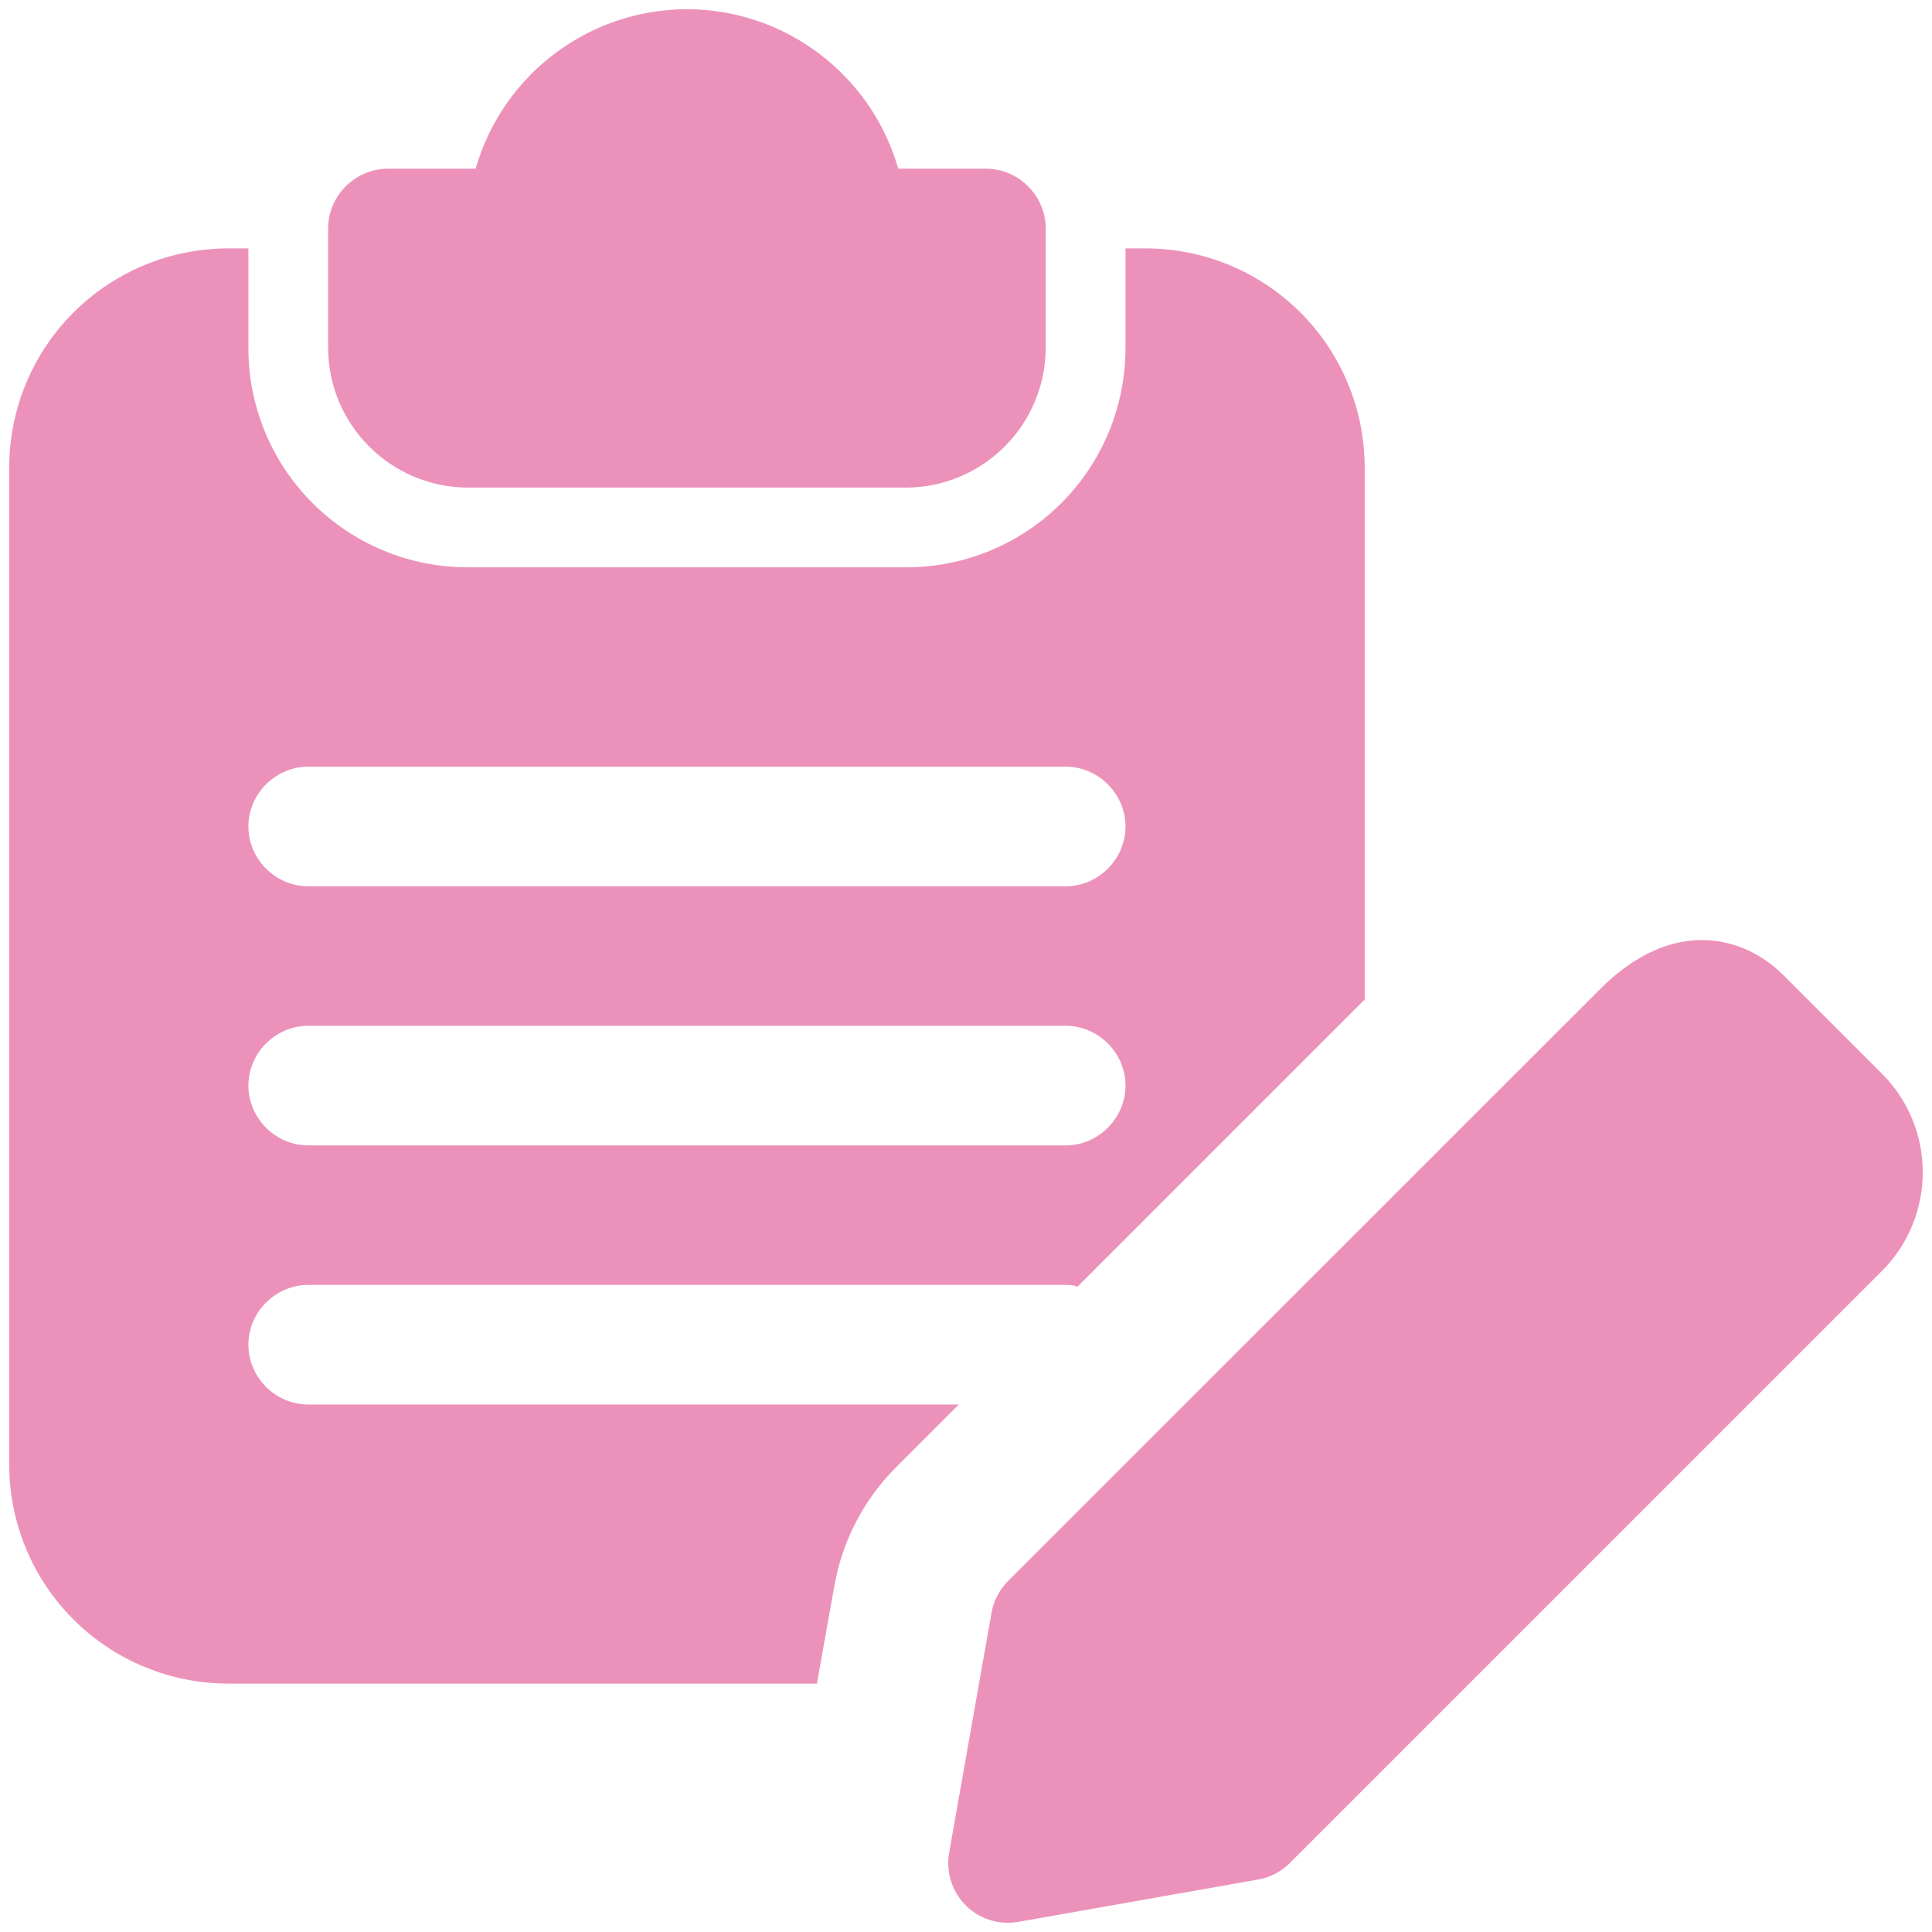
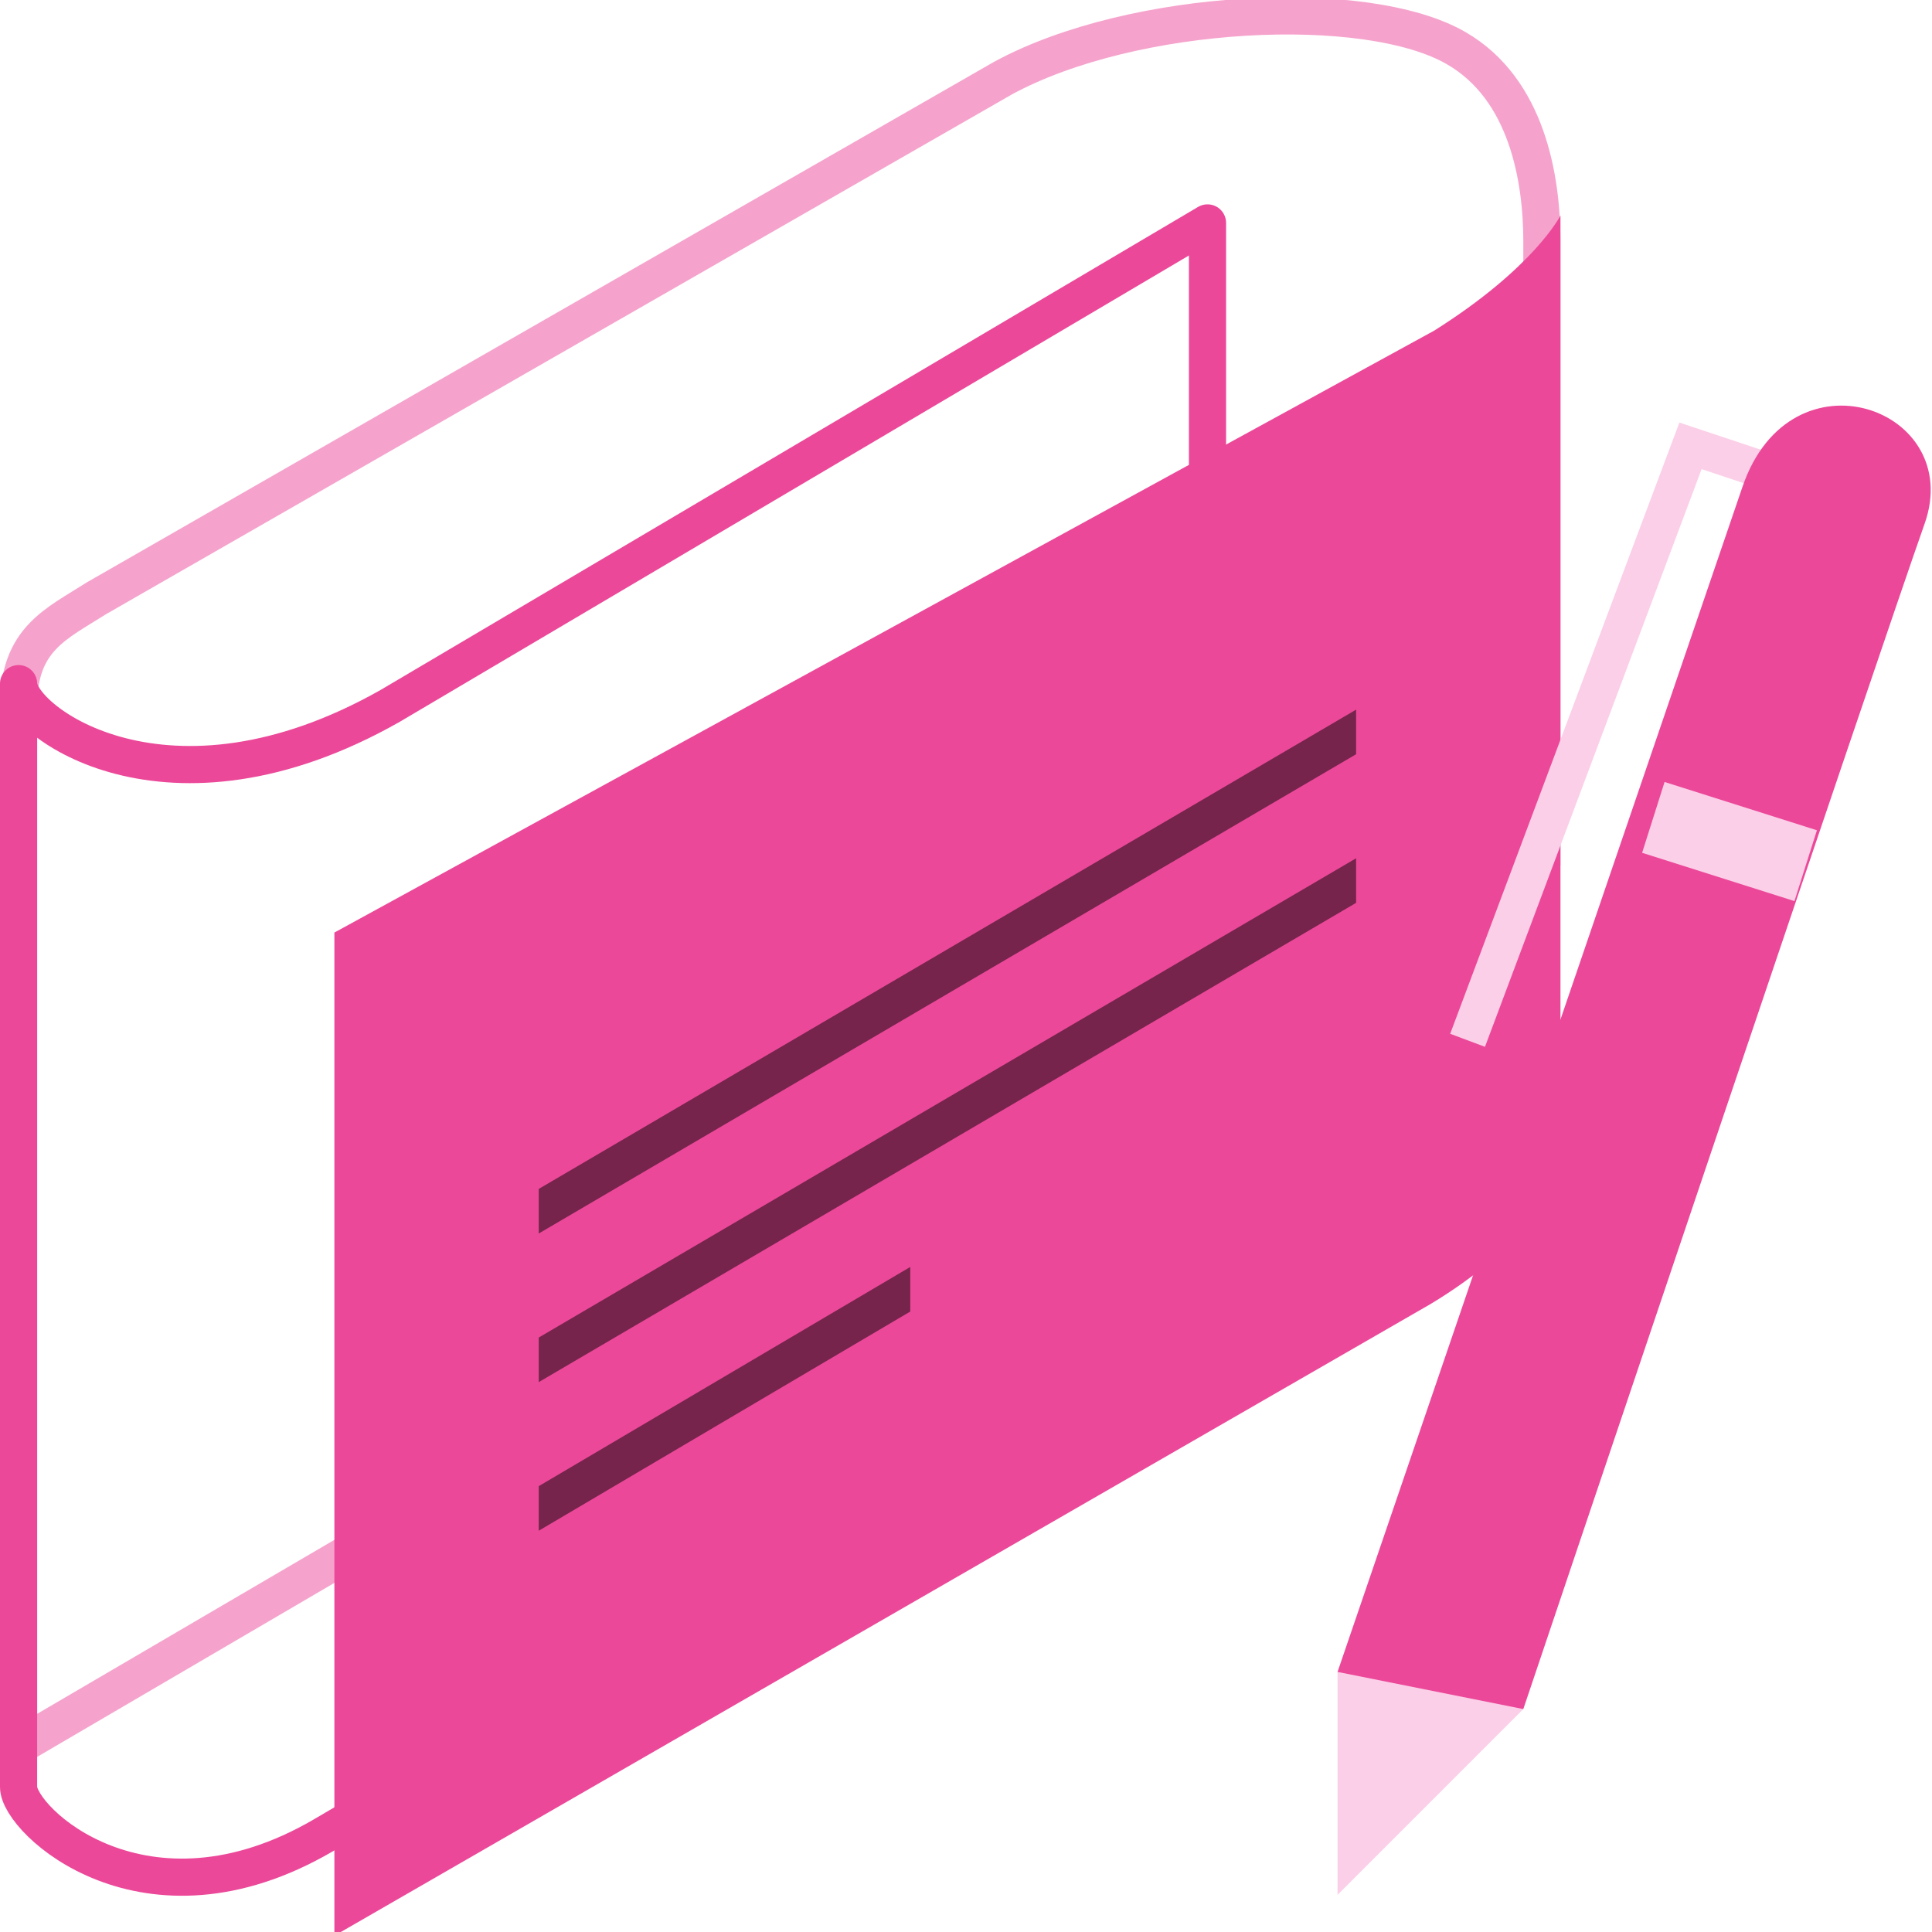
- <svg xmlns="http://www.w3.org/2000/svg" width="42" height="42" viewBox="0 0 42 42" fill="none">
-   <g fill="#db2777" fill-opacity=".5">
-     <path d="M21.433 3.667h-1.906A4.788 4.788 0 0014.933.2a4.788 4.788 0 00-4.593 3.467H8.433c-.71 0-1.3.589-1.3 1.3v2.6a3.048 3.048 0 003.034 3.033H19.7a3.048 3.048 0 003.033-3.033v-2.6c0-.711-.589-1.3-1.3-1.3z" />
-     <path d="M24.9 5.4h-.433v2.167a4.764 4.764 0 01-4.767 4.766h-9.533A4.764 4.764 0 015.4 7.567V5.4h-.433A4.764 4.764 0 00.2 10.167v21.666A4.764 4.764 0 004.967 36.6h12.792l.381-2.132a4.827 4.827 0 011.317-2.548l1.387-1.387H6.7c-.71 0-1.3-.589-1.3-1.3 0-.71.59-1.3 1.3-1.3h16.467c.086 0 .156 0 .242.035h.018l6.24-6.24V10.167A4.764 4.764 0 0024.9 5.4zm-1.733 19.5H6.7c-.71 0-1.3-.59-1.3-1.3 0-.71.59-1.3 1.3-1.3h16.467c.71 0 1.3.59 1.3 1.3 0 .71-.59 1.3-1.3 1.3zm0-5.633H6.7c-.71 0-1.3-.59-1.3-1.3 0-.711.59-1.3 1.3-1.3h16.467c.71 0 1.3.589 1.3 1.3 0 .71-.59 1.3-1.3 1.3zM21.914 41.8a1.297 1.297 0 01-1.28-1.527l.92-5.209c.044-.261.172-.504.36-.693l12.87-12.868c1.58-1.585 3.133-1.157 3.983-.307l2.144 2.144a3.035 3.035 0 010 4.29L28.04 40.5a1.28 1.28 0 01-.693.36l-5.21.92c-.074.013-.15.02-.224.02zm5.208-2.219h.018-.018z" />
+ <svg xmlns="http://www.w3.org/2000/svg" version="1.1" id="docs" x="0px" y="0px" viewBox="0 0 52 52" style="enable-background:new 0 0 52 52;" xml:space="preserve">
+   <style type="text/css">
+ 	.st0{opacity:0.5;fill:none;stroke:#ec4899;enable-background:new    ;}
+ 	.st1{fill:none;stroke:#ec4899;stroke-linecap:round;stroke-linejoin:round;}
+ 	.st2{fill-rule:evenodd;clip-rule:evenodd;fill:#ec4899;}
+ 	.st3{opacity:0.5;fill-rule:evenodd;clip-rule:evenodd;enable-background:new    ;}
+ 	.st4{fill:none;stroke:#fbcfe8;}
+ 	.st5{fill-rule:evenodd;clip-rule:evenodd;fill:#ec4899;}
+ 	.st6{fill-rule:evenodd;clip-rule:evenodd;fill:#fbcfe8;}
+ 	.st7{fill:none;stroke:#fbcfe8;stroke-width:2;}
+ </style>
+   <path id="Kształt_858_kopia_2" class="st0" d="M41.5,6.5c0-1.7-0.4-4.1-2.3-5.2C36.8-0.1,30.5,0.2,27,2.1l-24.4,14  c-1.1,0.7-2.1,1.1-2.1,2.9c0,0.9,0,28,0,28l41-24L41.5,6.5z" />
+   <path id="Kształt_858_kopia" class="st1" d="M0.5,20.6l0,27.5c0,0.9,3.4,4.1,8.2,1.3s23.8-14.1,23.8-14.1V6l-22,13  c-6,3.4-10,0.4-10-0.6C0.5,18.9,0.5,20.6,0.5,20.6z" />
+   <path id="Kształt_858" class="st2" d="M38.6,8.9L9,25.1v27l29.5-17c2.5-1.5,3.5-3.2,3.5-3.2V5.8C42,5.8,41.3,7.2,38.6,8.9z" />
+   <path id="Kształt_857" class="st3" d="M36.5,20.3l-22,12.9V32l22-12.9V20.3z M36.5,24.3l-22,12.9V36l22-12.9V24.3z M24.5,35.3  l-10,5.9V40l10-5.9V35.3z" />
+   <g id="pen">
+     <path id="Kształt_861" class="st4" d="M48.5,13l-3-1l-6,16" />
+     <path id="Kształt_859" class="st5" d="M41,46c0,0,9.7-28.8,10.8-31.9s-3.6-4.8-4.9-1C45.5,17.2,36,45,36,45l1.5,2L41,46z" />
+     <path id="Kształt_862" class="st6" d="M36,45l5,1l-5,5V45z" />
+     <path id="Kształt_860" class="st7" d="M44.5,22l4.1,1.3" />
  </g>
</svg>
